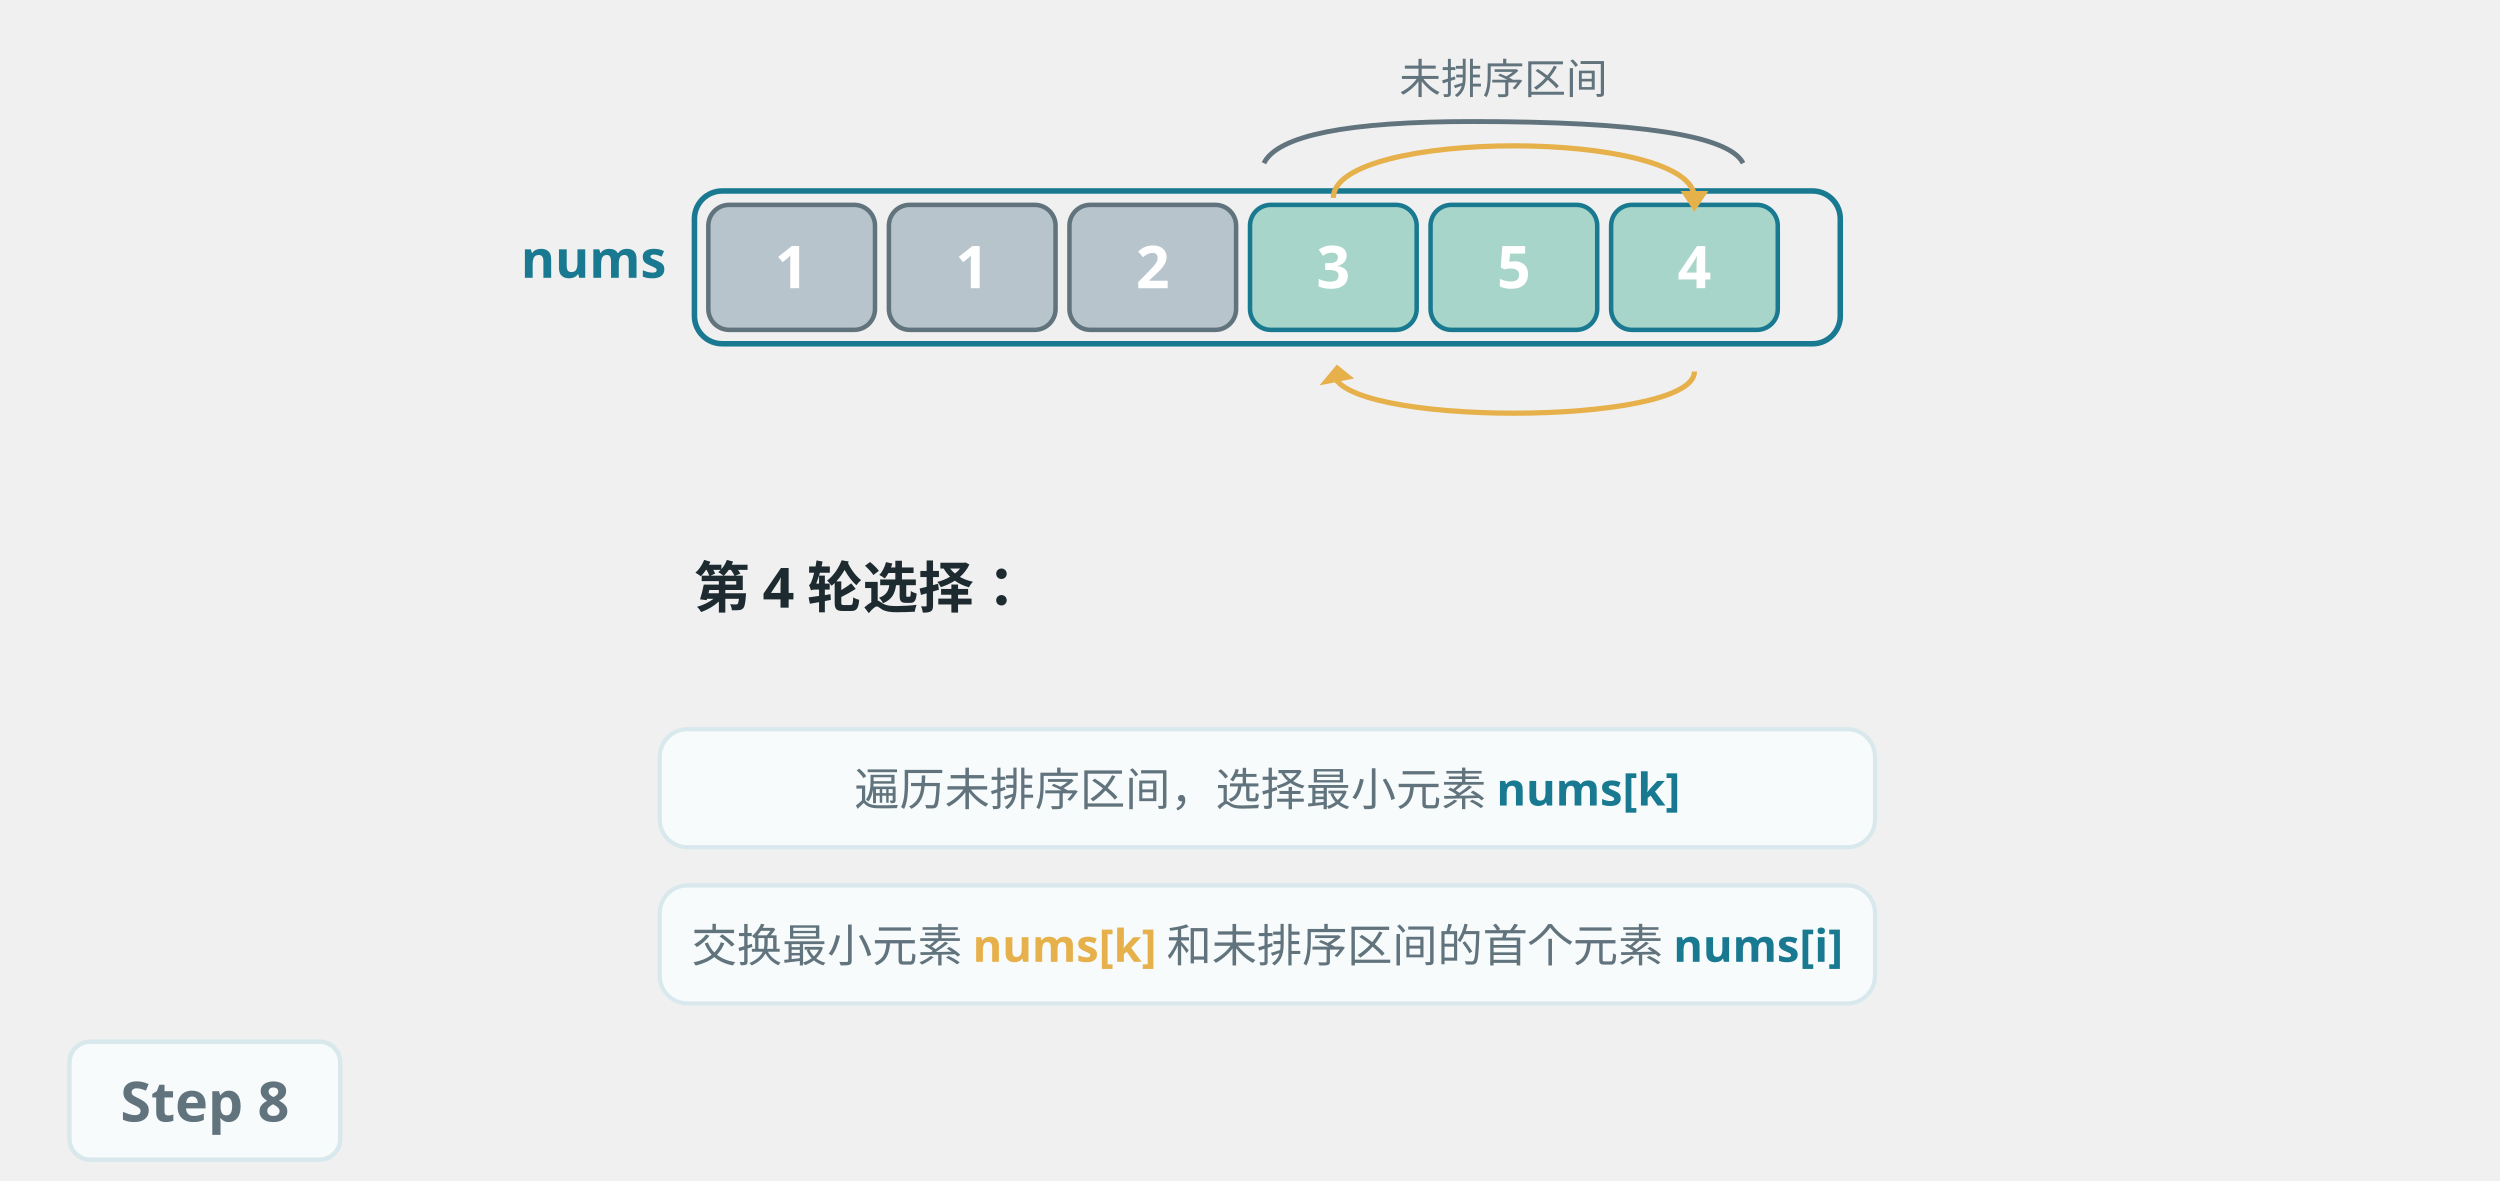
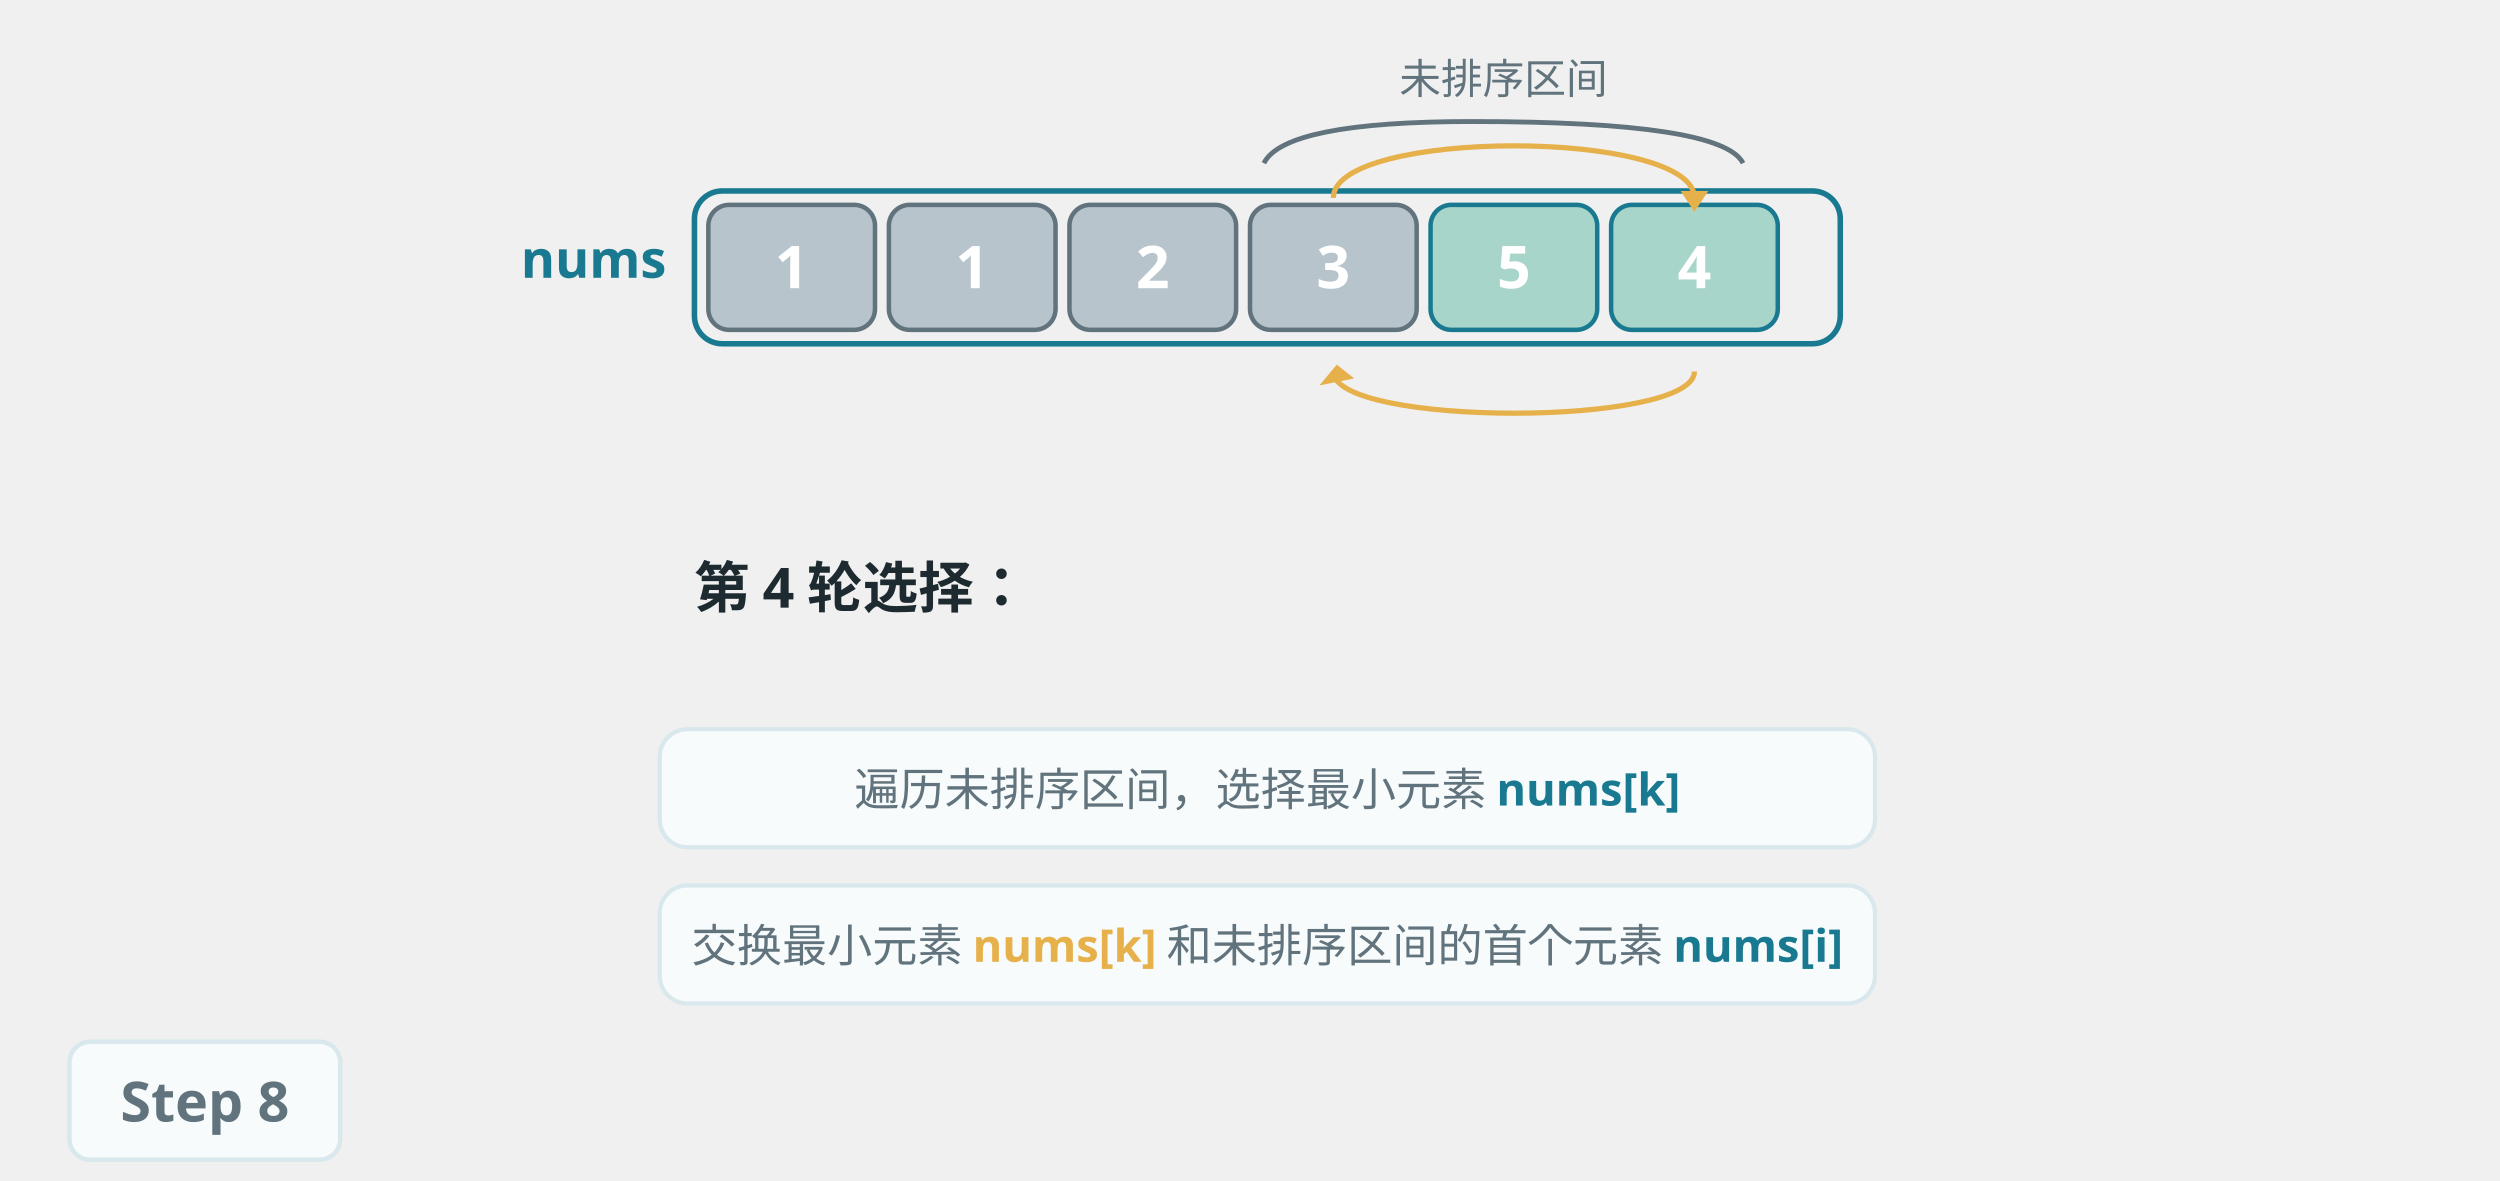
<svg xmlns="http://www.w3.org/2000/svg" viewBox="0 0 720 340" role="img" aria-label="选择排序步骤8">
  <defs>
    <filter id="sh" x="-4%" y="-4%" width="108%" height="112%">
      <feDropShadow dx="0" dy="1.5" stdDeviation="2" flood-color="#187990" flood-opacity=".07" />
    </filter>
  </defs>
  <g transform="translate(200, 55)">
    <text x="-50" y="25" font-family="'Microsoft YaHei',sans-serif" font-size="15" font-weight="700" fill="#187990">nums</text>
    <rect x="0" y="0" width="330" height="44" rx="8" ry="8" fill="none" stroke="#187990" stroke-width="1.6" />
    <rect x="4" y="4" width="48" height="36" rx="6" ry="6" fill="#b8c4cc" stroke="#61737c" stroke-width="1.3" />
    <text x="28" y="28" text-anchor="middle" font-family="'Microsoft YaHei',sans-serif" font-size="17" font-weight="700" fill="#fff">1</text>
    <rect x="56" y="4" width="48" height="36" rx="6" ry="6" fill="#b8c4cc" stroke="#61737c" stroke-width="1.3" />
    <text x="80" y="28" text-anchor="middle" font-family="'Microsoft YaHei',sans-serif" font-size="17" font-weight="700" fill="#fff">1</text>
    <rect x="108" y="4" width="48" height="36" rx="6" ry="6" fill="#b8c4cc" stroke="#61737c" stroke-width="1.3" />
    <text x="132" y="28" text-anchor="middle" font-family="'Microsoft YaHei',sans-serif" font-size="17" font-weight="700" fill="#fff">2</text>
-     <rect x="160" y="4" width="48" height="36" rx="6" ry="6" fill="#a8d5c9" stroke="#187990" stroke-width="1.3" />
+     <rect x="160" y="4" width="48" height="36" rx="6" ry="6" fill="#b8c4cc" stroke="#61737c" stroke-width="1.3" />
    <text x="184" y="28" text-anchor="middle" font-family="'Microsoft YaHei',sans-serif" font-size="17" font-weight="700" fill="#fff">3</text>
    <rect x="212" y="4" width="48" height="36" rx="6" ry="6" fill="#a8d5c9" stroke="#187990" stroke-width="1.3" />
    <text x="236" y="28" text-anchor="middle" font-family="'Microsoft YaHei',sans-serif" font-size="17" font-weight="700" fill="#fff">5</text>
    <rect x="264" y="4" width="48" height="36" rx="6" ry="6" fill="#a8d5c9" stroke="#187990" stroke-width="1.3" />
    <text x="288" y="28" text-anchor="middle" font-family="'Microsoft YaHei',sans-serif" font-size="17" font-weight="700" fill="#fff">4</text>
    <path d="M 164 -8 Q 170 -20 224 -20 Q 296 -20 302 -8" stroke="#61737c" stroke-width="1.4" fill="none" />
    <text x="233" y="-28" text-anchor="middle" font-family="'Microsoft YaHei',sans-serif" font-size="12" fill="#61737c">未排序区间</text>
    <path d="M 184 2 C 184 -18, 288 -18, 288 2" stroke="#e6b04a" stroke-width="1.5" fill="none" />
    <polygon points="284,0 292,0 288,6" fill="#e6b04a" />
    <path d="M 184 52 C 184 68, 288 68, 288 52" stroke="#e6b04a" stroke-width="1.5" fill="none" />
    <polygon points="180,56 185,50 190,54" fill="#e6b04a" />
  </g>
  <text x="200" y="175" text-anchor="start" font-family="'Microsoft YaHei',sans-serif" font-size="16" font-weight="600" fill="#1d2a2f">第 <tspan font-weight="700">4</tspan> 轮选择：</text>
  <g transform="translate(190, 210)">
    <rect x="0" y="0" width="350" height="34" rx="8" ry="8" fill="#f7fbfc" stroke="#d8e8ec" stroke-width="1.2" />
    <text x="175" y="22" text-anchor="middle" font-family="'Microsoft YaHei',sans-serif" font-size="13" fill="#61737c">遍历未排序区间，选择最小元素 <tspan font-weight="600" fill="#187990">nums[k]</tspan>
    </text>
  </g>
  <g transform="translate(190, 255)">
    <rect x="0" y="0" width="350" height="34" rx="8" ry="8" fill="#f7fbfc" stroke="#d8e8ec" stroke-width="1.2" />
    <text x="175" y="22" text-anchor="middle" font-family="'Microsoft YaHei',sans-serif" font-size="13" fill="#61737c">交换最小元素 <tspan font-weight="600" fill="#e6b04a">nums[k]</tspan> 和未排序区间的首个元素 <tspan font-weight="600" fill="#187990">nums[i]</tspan>
    </text>
  </g>
  <g transform="translate(20, 300)">
    <rect x="0" y="0" width="78" height="34" rx="6" ry="6" fill="#f7fbfc" stroke="#d8e8ec" stroke-width="1.3" />
    <text x="39" y="23" text-anchor="middle" font-family="'Microsoft YaHei',sans-serif" font-size="16" font-weight="700" fill="#61737c">Step 8</text>
  </g>
</svg>
